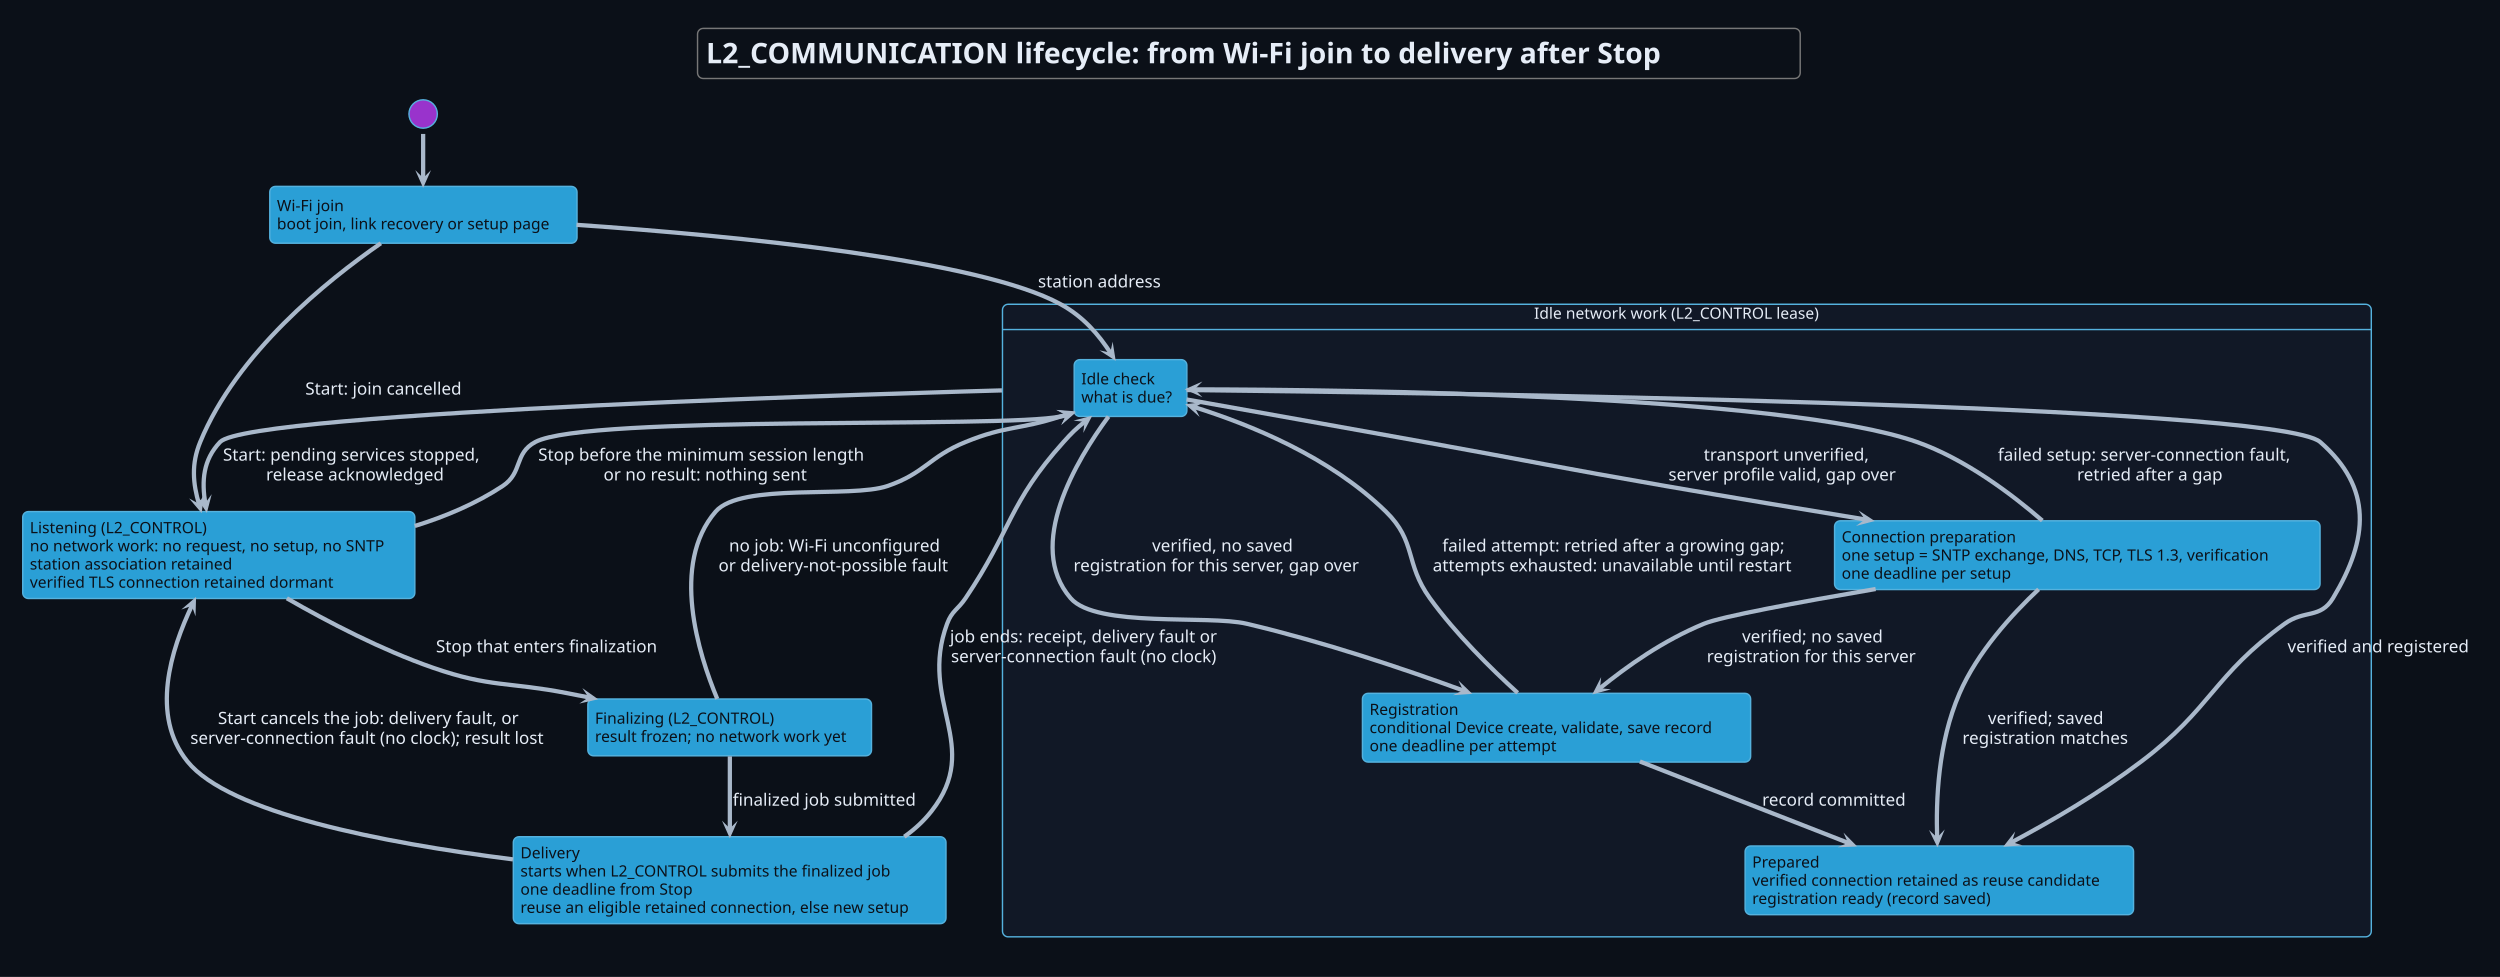
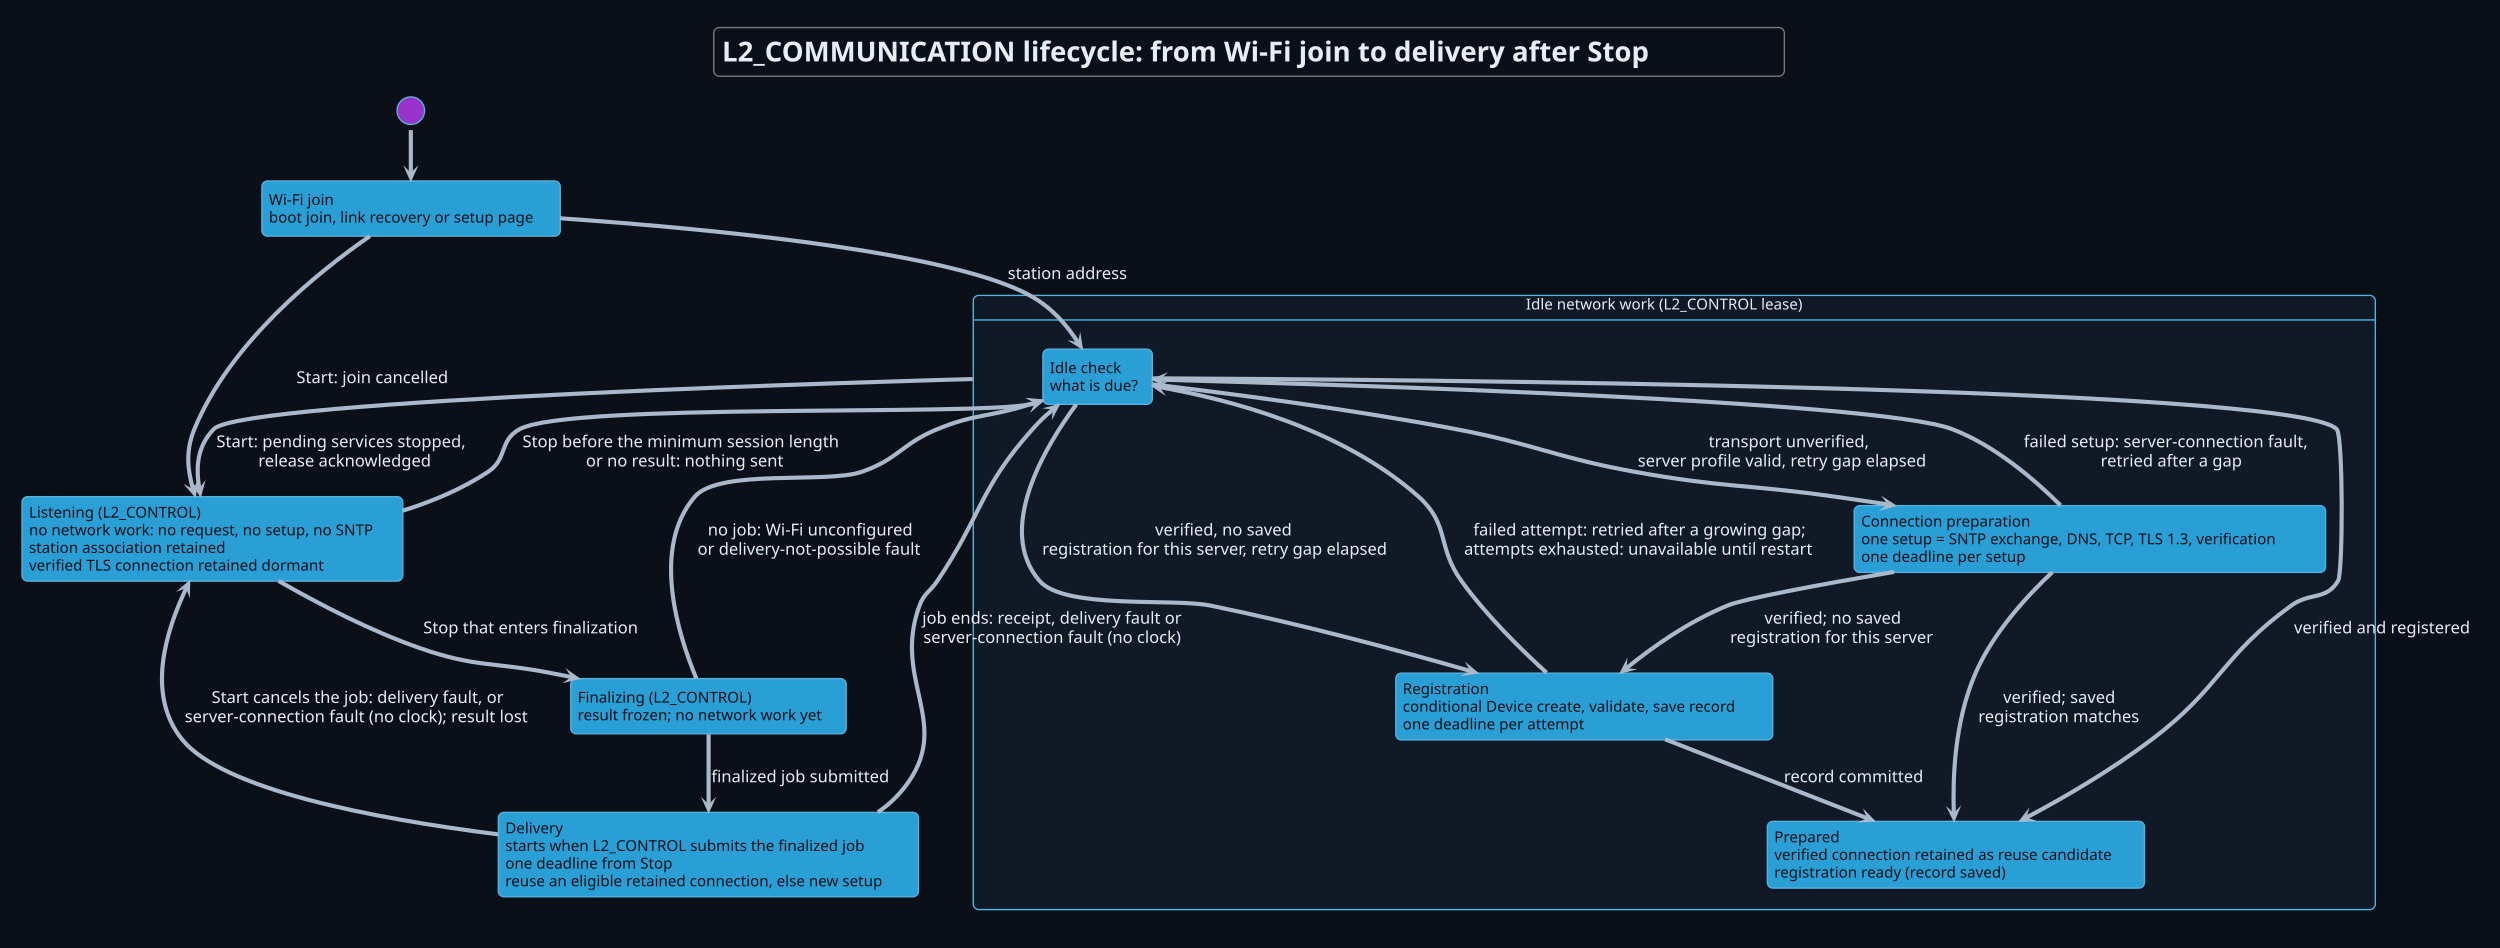
- <svg xmlns="http://www.w3.org/2000/svg" version="1.1" data-diagram-type="STATE" style="width:1834px;height:716px;background:#0B1018;" width="1834.375px" height="716.667px" viewBox="0 0 1834 716" zoomAndPan="magnify" preserveAspectRatio="none" contentStyleType="text/css">
+ <svg xmlns="http://www.w3.org/2000/svg" version="1.1" data-diagram-type="STATE" style="width:1889px;height:716px;background:#0B1018;" width="1889.583px" height="716.667px" viewBox="0 0 1889 716" zoomAndPan="magnify" preserveAspectRatio="none" contentStyleType="text/css">
  <defs />
  <g font-family="sans-serif" lengthAdjust="spacing">
-     <rect x="0" y="0" width="1834.375" height="716.667" fill="#0B1018" style="stroke:none;" />
+     <rect x="0" y="0" width="1889.583" height="716.667" fill="#0B1018" style="stroke:none;" />
    <g class="title" data-source-line="11">
-       <rect x="511.717" y="20.833" width="808.917" height="36.751" fill="none" style="stroke:#777;stroke-width:1.042;" rx="4.167" ry="4.167" />
-       <text x="517.967" y="46.421" fill="#E6EDF7" font-size="20.833" textLength="796.417" font-weight="700">L2_COMMUNICATION lifecycle: from Wi-Fi join to delivery after Stop</text>
+       <rect x="539.321" y="20.833" width="808.917" height="36.751" fill="none" style="stroke:#777;stroke-width:1.042;" rx="4.167" ry="4.167" />
+       <text x="545.571" y="46.421" fill="#E6EDF7" font-size="20.833" textLength="796.417" font-weight="700">L2_COMMUNICATION lifecycle: from Wi-Fi join to delivery after Stop</text>
    </g>
    <g class="cluster" data-qualified-name="Idle" id="ent0002" data-source-line="14">
-       <path d="M739.583,223.21 L1735.417,223.21 A4.167,4.167 0 0 1 1739.583,227.376 L1739.583,241.756 L735.417,241.756 L735.417,227.376 A4.167,4.167 0 0 1 739.583,223.21" fill="#111826" />
-       <path d="M735.417,241.756 L1739.583,241.756 L1739.583,683.105 A4.167,4.167 0 0 1 1735.417,687.272 L739.583,687.272 A4.167,4.167 0 0 1 735.417,683.105 L735.417,241.756" fill="#111826" />
-       <rect x="735.417" y="223.21" width="1004.167" height="464.063" fill="none" style="stroke:#55B2DE;stroke-width:1.042;" rx="4.167" ry="4.167" />
-       <line x1="735.417" y1="241.756" x2="1739.583" y2="241.756" style="stroke:#55B2DE;stroke-width:1.042;" />
-       <text x="1125.356" y="233.846" fill="#E6EDF7" font-size="11.458" textLength="224.288">Idle network work (L2_CONTROL lease)</text>
+       <path d="M739.583,223.21 L1790.625,223.21 A4.167,4.167 0 0 1 1794.792,227.376 L1794.792,241.756 L735.417,241.756 L735.417,227.376 A4.167,4.167 0 0 1 739.583,223.21" fill="#111826" />
+       <path d="M735.417,241.756 L1794.792,241.756 L1794.792,683.105 A4.167,4.167 0 0 1 1790.625,687.272 L739.583,687.272 A4.167,4.167 0 0 1 735.417,683.105 L735.417,241.756" fill="#111826" />
+       <rect x="735.417" y="223.21" width="1059.375" height="464.063" fill="none" style="stroke:#55B2DE;stroke-width:1.042;" rx="4.167" ry="4.167" />
+       <line x1="735.417" y1="241.756" x2="1794.792" y2="241.756" style="stroke:#55B2DE;stroke-width:1.042;" />
+       <text x="1152.96" y="233.846" fill="#E6EDF7" font-size="11.458" textLength="224.288">Idle network work (L2_CONTROL lease)</text>
    </g>
    <rect x="197.917" y="136.751" width="225.384" height="41.667" fill="#2A9FD6" style="stroke:#55B2DE;stroke-width:1.042;" rx="4.167" ry="4.167" />
    <text x="203.125" y="154.882" fill="#0B1018" font-size="11.458" textLength="52.704">Wi-Fi join</text>
    <text x="203.125" y="168.221" fill="#0B1018" font-size="11.458" textLength="214.967">boot join, link recovery or setup page</text>
    <rect x="16.667" y="375.293" width="287.66" height="63.77" fill="#2A9FD6" style="stroke:#55B2DE;stroke-width:1.042;" rx="4.167" ry="4.167" />
    <text x="21.875" y="391.137" fill="#0B1018" font-size="11.458" textLength="140.001">Listening (L2_CONTROL)</text>
    <text x="21.875" y="404.475" fill="#0B1018" font-size="11.458" textLength="277.244">no network work: no request, no setup, no SNTP</text>
    <text x="21.875" y="417.814" fill="#0B1018" font-size="11.458" textLength="159.186">station association retained</text>
    <text x="21.875" y="431.152" fill="#0B1018" font-size="11.458" textLength="238.6">verified TLS connection retained dormant</text>
    <rect x="431.25" y="512.793" width="208.095" height="41.667" fill="#2A9FD6" style="stroke:#55B2DE;stroke-width:1.042;" rx="4.167" ry="4.167" />
    <text x="436.458" y="530.924" fill="#0B1018" font-size="11.458" textLength="142.099">Finalizing (L2_CONTROL)</text>
    <text x="436.458" y="544.262" fill="#0B1018" font-size="11.458" textLength="197.679">result frozen; no network work yet</text>
    <rect x="376.563" y="613.835" width="317.419" height="63.77" fill="#2A9FD6" style="stroke:#55B2DE;stroke-width:1.042;" rx="4.167" ry="4.167" />
    <text x="381.771" y="629.679" fill="#0B1018" font-size="11.458" textLength="47.562">Delivery</text>
    <text x="381.771" y="643.017" fill="#0B1018" font-size="11.458" textLength="290.604">starts when L2_CONTROL submits the finalized job</text>
    <text x="381.771" y="656.355" fill="#0B1018" font-size="11.458" textLength="134.512">one deadline from Stop</text>
    <text x="381.771" y="669.694" fill="#0B1018" font-size="11.458" textLength="307.003">reuse an eligible retained connection, else new setup</text>
    <g class="start_entity" data-qualified-name=".start." id="ent0010" data-source-line="23">
      <ellipse cx="310.417" cy="83.626" rx="10.417" ry="10.417" fill="#93C" style="stroke:#55B2DE;stroke-width:1.042;" />
    </g>
    <rect x="788.021" y="263.835" width="82.669" height="41.667" fill="#2A9FD6" style="stroke:#55B2DE;stroke-width:1.042;" rx="4.167" ry="4.167" />
    <text x="793.229" y="281.966" fill="#0B1018" font-size="11.458" textLength="58.075">Idle check</text>
    <text x="793.229" y="295.304" fill="#0B1018" font-size="11.458" textLength="72.252">what is due?</text>
-     <rect x="1345.833" y="382.064" width="356.158" height="50.431" fill="#2A9FD6" style="stroke:#55B2DE;stroke-width:1.042;" rx="4.167" ry="4.167" />
-     <text x="1351.042" y="397.908" fill="#0B1018" font-size="11.458" textLength="135.486">Connection preparation</text>
-     <text x="1351.042" y="411.246" fill="#0B1018" font-size="11.458" textLength="345.742">one setup = SNTP exchange, DNS, TCP, TLS 1.3, verification</text>
-     <text x="1351.042" y="424.584" fill="#0B1018" font-size="11.458" textLength="132.627">one deadline per setup</text>
-     <rect x="999.479" y="508.626" width="284.79" height="50.431" fill="#2A9FD6" style="stroke:#55B2DE;stroke-width:1.042;" rx="4.167" ry="4.167" />
-     <text x="1004.688" y="524.471" fill="#0B1018" font-size="11.458" textLength="69.612">Registration</text>
-     <text x="1004.688" y="537.809" fill="#0B1018" font-size="11.458" textLength="274.373">conditional Device create, validate, save record</text>
-     <text x="1004.688" y="551.147" fill="#0B1018" font-size="11.458" textLength="146.564">one deadline per attempt</text>
-     <rect x="1280.208" y="620.605" width="284.98" height="50.431" fill="#2A9FD6" style="stroke:#55B2DE;stroke-width:1.042;" rx="4.167" ry="4.167" />
-     <text x="1285.417" y="636.45" fill="#0B1018" font-size="11.458" textLength="51.999">Prepared</text>
-     <text x="1285.417" y="649.788" fill="#0B1018" font-size="11.458" textLength="274.564">verified connection retained as reuse candidate</text>
-     <text x="1285.417" y="663.126" fill="#0B1018" font-size="11.458" textLength="190.215">registration ready (record saved)</text>
+     <rect x="1401.042" y="382.064" width="356.158" height="50.431" fill="#2A9FD6" style="stroke:#55B2DE;stroke-width:1.042;" rx="4.167" ry="4.167" />
+     <text x="1406.25" y="397.908" fill="#0B1018" font-size="11.458" textLength="135.486">Connection preparation</text>
+     <text x="1406.25" y="411.246" fill="#0B1018" font-size="11.458" textLength="345.742">one setup = SNTP exchange, DNS, TCP, TLS 1.3, verification</text>
+     <text x="1406.25" y="424.584" fill="#0B1018" font-size="11.458" textLength="132.627">one deadline per setup</text>
+     <rect x="1054.688" y="508.626" width="284.79" height="50.431" fill="#2A9FD6" style="stroke:#55B2DE;stroke-width:1.042;" rx="4.167" ry="4.167" />
+     <text x="1059.896" y="524.471" fill="#0B1018" font-size="11.458" textLength="69.612">Registration</text>
+     <text x="1059.896" y="537.809" fill="#0B1018" font-size="11.458" textLength="274.373">conditional Device create, validate, save record</text>
+     <text x="1059.896" y="551.147" fill="#0B1018" font-size="11.458" textLength="146.564">one deadline per attempt</text>
+     <rect x="1335.417" y="620.605" width="284.98" height="50.431" fill="#2A9FD6" style="stroke:#55B2DE;stroke-width:1.042;" rx="4.167" ry="4.167" />
+     <text x="1340.625" y="636.45" fill="#0B1018" font-size="11.458" textLength="51.999">Prepared</text>
+     <text x="1340.625" y="649.788" fill="#0B1018" font-size="11.458" textLength="274.564">verified connection retained as reuse candidate</text>
+     <text x="1340.625" y="663.126" fill="#0B1018" font-size="11.458" textLength="190.215">registration ready (record saved)</text>
    <g class="link" data-entity-1="ent0010" data-entity-2="ent0001" id="lnk11" data-link-type="dependency">
      <polygon points="310.417,136.526,314.583,127.151,310.417,131.318,306.25,127.151,310.417,136.526" fill="#A9B8CA" style="stroke:#A9B8CA;stroke-width:1.042;stroke-linejoin:miter;stroke-miterlimit:10;" />
      <path d="M310.417,98.276 C310.417,108.652 310.417,118.922 310.417,131.318" style="stroke:#A9B8CA;stroke-width:3.125;" fill="none" />
    </g>
    <g class="link" data-entity-1="ent0001" data-entity-2="ent0003" id="lnk12" data-link-type="dependency">
      <polygon points="817.788,263.657,816.164,253.527,814.946,259.293,809.181,258.075,817.788,263.657" fill="#A9B8CA" style="stroke:#A9B8CA;stroke-width:1.042;stroke-linejoin:miter;stroke-miterlimit:10;" />
      <path d="M422.972,164.924 C541.445,173.167 718.84,190.57 778.125,223.21 C795.085,232.547 806.005,245.562 814.946,259.293" style="stroke:#A9B8CA;stroke-width:3.125;" fill="none" />
      <text x="761.458" y="210.854" fill="#E6EDF7" font-size="12.5" textLength="96.375">station address</text>
    </g>
    <g class="link" data-entity-1="ent0003" data-entity-2="ent0004" id="lnk13" data-link-type="dependency">
-       <polygon points="1374.058,382.017,1365.476,376.395,1368.918,381.178,1364.134,384.62,1374.058,382.017" fill="#A9B8CA" style="stroke:#A9B8CA;stroke-width:1.042;stroke-linejoin:miter;stroke-miterlimit:10;" />
-       <path d="M870.511,293.055 C913.922,300.779 984.166,313.305 1044.792,324.251 C1123.52,338.466 1143.045,342.901 1221.875,356.543 C1271.36,365.107 1320.335,373.252 1368.918,381.178" style="stroke:#A9B8CA;stroke-width:3.125;" fill="none" />
-       <text x="1249.852" y="337.937" fill="#E6EDF7" font-size="12.5" textLength="128.748">transport unverified,</text>
-       <text x="1223.958" y="352.488" fill="#E6EDF7" font-size="12.5" textLength="180.536">server profile valid, gap over</text>
+       <polygon points="1432.207,382.049,1423.568,376.515,1427.058,381.263,1422.31,384.753,1432.207,382.049" fill="#A9B8CA" style="stroke:#A9B8CA;stroke-width:1.042;stroke-linejoin:miter;stroke-miterlimit:10;" />
+       <path d="M870.659,290.401 C923.974,296.707 1019.28,308.918 1100,324.251 C1160.786,335.798 1174.53,345.539 1235.417,356.543 C1301.983,368.573 1319.483,365.799 1386.458,375.293 C1401.301,377.397 1411.622,378.906 1427.058,381.263" style="stroke:#A9B8CA;stroke-width:3.125;" fill="none" />
+       <text x="1291.025" y="337.937" fill="#E6EDF7" font-size="12.5" textLength="128.748">transport unverified,</text>
+       <text x="1237.5" y="352.488" fill="#E6EDF7" font-size="12.5" textLength="235.797">server profile valid, retry gap elapsed</text>
    </g>
    <g class="link" data-entity-1="ent0003" data-entity-2="ent0005" id="lnk14" data-link-type="dependency">
-       <polygon points="1078.893,508.56,1071.513,501.434,1074,506.776,1068.658,509.263,1078.893,508.56" fill="#A9B8CA" style="stroke:#A9B8CA;stroke-width:1.042;stroke-linejoin:miter;stroke-miterlimit:10;" />
-       <path d="M813.214,305.586 C789.699,337.413 751.948,400.156 785.417,438.835 C804.396,460.768 886.353,450.928 914.583,457.585 C971.158,470.925 1028.875,490.321 1074,506.776" style="stroke:#A9B8CA;stroke-width:3.125;" fill="none" />
-       <text x="845.16" y="404.604" fill="#E6EDF7" font-size="12.5" textLength="111.884">verified, no saved</text>
-       <text x="787.5" y="419.155" fill="#E6EDF7" font-size="12.5" textLength="227.203">registration for this server, gap over</text>
+       <polygon points="1116.543,508.59,1108.681,501.999,1111.537,507.153,1106.382,510.009,1116.543,508.59" fill="#A9B8CA" style="stroke:#A9B8CA;stroke-width:1.042;stroke-linejoin:miter;stroke-miterlimit:10;" />
+       <path d="M813.214,305.586 C789.699,337.413 751.948,400.156 785.417,438.835 C804.396,460.768 886.168,451.768 914.583,457.585 C983.389,471.67 1055.364,491.03 1111.537,507.153" style="stroke:#A9B8CA;stroke-width:3.125;" fill="none" />
+       <text x="872.791" y="404.604" fill="#E6EDF7" font-size="12.5" textLength="111.884">verified, no saved</text>
+       <text x="787.5" y="419.155" fill="#E6EDF7" font-size="12.5" textLength="282.465">registration for this server, retry gap elapsed</text>
    </g>
    <g class="link" data-entity-1="ent0003" data-entity-2="ent0006" id="lnk15" data-link-type="dependency">
-       <polygon points="1470.696,620.574,1480.93,619.849,1475.294,618.128,1477.015,612.492,1470.696,620.574" fill="#A9B8CA" style="stroke:#A9B8CA;stroke-width:1.042;stroke-linejoin:miter;stroke-miterlimit:10;" />
-       <path d="M870.443,286.115 C1039.344,287.952 1670.396,296.647 1702.083,324.251 C1740.611,357.814 1737.814,395.06 1711.458,438.835 C1702.272,454.093 1690.474,447.149 1676.042,457.585 C1623.506,495.572 1622.61,519.61 1570.833,558.626 C1539.287,582.398 1505.192,602.218 1475.294,618.128" style="stroke:#A9B8CA;stroke-width:3.125;" fill="none" />
-       <text x="1678.125" y="478.562" fill="#E6EDF7" font-size="12.5" textLength="142.767">verified and registered</text>
+       <polygon points="1525.904,620.574,1536.138,619.849,1530.502,618.128,1532.223,612.492,1525.904,620.574" fill="#A9B8CA" style="stroke:#A9B8CA;stroke-width:1.042;stroke-linejoin:miter;stroke-miterlimit:10;" />
+       <path d="M870.553,285.852 C1047.624,286.658 1733.904,291.866 1765.625,324.251 C1770.567,329.297 1770.372,432.68 1766.667,438.835 C1757.48,454.093 1745.683,447.149 1731.25,457.585 C1678.714,495.572 1677.819,519.61 1626.042,558.626 C1594.495,582.398 1560.401,602.218 1530.502,618.128" style="stroke:#A9B8CA;stroke-width:3.125;" fill="none" />
+       <text x="1733.333" y="478.562" fill="#E6EDF7" font-size="12.5" textLength="142.767">verified and registered</text>
    </g>
    <g class="link" data-entity-1="ent0004" data-entity-2="ent0003" id="lnk16" data-link-type="dependency">
-       <polygon points="870.365,285.622,879.733,289.806,875.573,285.632,879.747,281.472,870.365,285.622" fill="#A9B8CA" style="stroke:#A9B8CA;stroke-width:1.042;stroke-linejoin:miter;stroke-miterlimit:10;" />
-       <path d="M1498.246,381.92 C1475.833,362.543 1441.475,336.59 1406.25,324.251 C1307.22,289.563 990.459,285.835 875.573,285.632" style="stroke:#A9B8CA;stroke-width:3.125;" fill="none" />
-       <text x="1465.625" y="337.937" fill="#E6EDF7" font-size="12.5" textLength="231.006">failed setup: server-connection fault,</text>
-       <text x="1523.694" y="352.488" fill="#E6EDF7" font-size="12.5" textLength="114.868">retried after a gap</text>
+       <polygon points="870.607,286.748,879.868,291.162,875.814,286.886,880.09,282.831,870.607,286.748" fill="#A9B8CA" style="stroke:#A9B8CA;stroke-width:1.042;stroke-linejoin:miter;stroke-miterlimit:10;" />
+       <path d="M1556.964,381.865 C1537.465,362.454 1507.244,336.483 1475,324.251 C1418.748,302.913 1009.501,290.434 875.814,286.886" style="stroke:#A9B8CA;stroke-width:3.125;" fill="none" />
+       <text x="1529.167" y="337.937" fill="#E6EDF7" font-size="12.5" textLength="231.006">failed setup: server-connection fault,</text>
+       <text x="1587.236" y="352.488" fill="#E6EDF7" font-size="12.5" textLength="114.868">retried after a gap</text>
    </g>
    <g class="link" data-entity-1="ent0004" data-entity-2="ent0005" id="lnk17" data-link-type="dependency">
-       <polygon points="1169.124,508.597,1179.03,505.927,1173.169,505.316,1173.78,499.455,1169.124,508.597" fill="#A9B8CA" style="stroke:#A9B8CA;stroke-width:1.042;stroke-linejoin:miter;stroke-miterlimit:10;" />
-       <path d="M1375.964,432.094 C1318.204,441.979 1262.701,452.332 1250,457.585 C1219.982,469.998 1193.979,488.435 1173.169,505.316" style="stroke:#A9B8CA;stroke-width:3.125;" fill="none" />
-       <text x="1277.962" y="471.271" fill="#E6EDF7" font-size="12.5" textLength="112.122">verified; no saved</text>
-       <text x="1252.083" y="485.822" fill="#E6EDF7" font-size="12.5" textLength="163.879">registration for this server</text>
+       <polygon points="1224.333,508.597,1234.238,505.927,1228.377,505.316,1228.988,499.455,1224.333,508.597" fill="#A9B8CA" style="stroke:#A9B8CA;stroke-width:1.042;stroke-linejoin:miter;stroke-miterlimit:10;" />
+       <path d="M1431.173,432.094 C1373.412,441.979 1317.91,452.332 1305.208,457.585 C1275.191,469.998 1249.187,488.435 1228.377,505.316" style="stroke:#A9B8CA;stroke-width:3.125;" fill="none" />
+       <text x="1333.171" y="471.271" fill="#E6EDF7" font-size="12.5" textLength="112.122">verified; no saved</text>
+       <text x="1307.292" y="485.822" fill="#E6EDF7" font-size="12.5" textLength="163.879">registration for this server</text>
    </g>
    <g class="link" data-entity-1="ent0004" data-entity-2="ent0006" id="lnk18" data-link-type="dependency">
-       <polygon points="1421.285,620.39,1425.129,610.879,1421.107,615.185,1416.801,611.163,1421.285,620.39" fill="#A9B8CA" style="stroke:#A9B8CA;stroke-width:1.042;stroke-linejoin:miter;stroke-miterlimit:10;" />
-       <path d="M1495.519,432.308 C1475.668,450.983 1450.487,478.631 1437.5,508.626 C1421.656,545.22 1420.149,587.122 1421.107,615.185" style="stroke:#A9B8CA;stroke-width:3.125;" fill="none" />
-       <text x="1458.346" y="531.167" fill="#E6EDF7" font-size="12.5" textLength="92.578">verified; saved</text>
-       <text x="1439.583" y="545.717" fill="#E6EDF7" font-size="12.5" textLength="130.103">registration matches</text>
+       <polygon points="1476.493,620.39,1480.338,610.879,1476.316,615.185,1472.009,611.163,1476.493,620.39" fill="#A9B8CA" style="stroke:#A9B8CA;stroke-width:1.042;stroke-linejoin:miter;stroke-miterlimit:10;" />
+       <path d="M1550.728,432.308 C1530.876,450.983 1505.696,478.631 1492.708,508.626 C1476.865,545.22 1475.358,587.122 1476.316,615.185" style="stroke:#A9B8CA;stroke-width:3.125;" fill="none" />
+       <text x="1513.554" y="531.167" fill="#E6EDF7" font-size="12.5" textLength="92.578">verified; saved</text>
+       <text x="1494.792" y="545.717" fill="#E6EDF7" font-size="12.5" textLength="130.103">registration matches</text>
    </g>
    <g class="link" data-entity-1="ent0005" data-entity-2="ent0006" id="lnk19" data-link-type="dependency">
-       <polygon points="1361.188,620.444,1353.973,613.151,1356.337,618.548,1350.94,620.913,1361.188,620.444" fill="#A9B8CA" style="stroke:#A9B8CA;stroke-width:1.042;stroke-linejoin:miter;stroke-miterlimit:10;" />
-       <path d="M1203.041,558.649 C1249.913,576.964 1309.377,600.199 1356.337,618.548" style="stroke:#A9B8CA;stroke-width:3.125;" fill="none" />
-       <text x="1292.708" y="591.062" fill="#E6EDF7" font-size="12.5" textLength="112.17">record committed</text>
+       <polygon points="1416.397,620.444,1409.181,613.151,1411.546,618.548,1406.148,620.913,1416.397,620.444" fill="#A9B8CA" style="stroke:#A9B8CA;stroke-width:1.042;stroke-linejoin:miter;stroke-miterlimit:10;" />
+       <path d="M1258.249,558.649 C1305.122,576.964 1364.585,600.199 1411.546,618.548" style="stroke:#A9B8CA;stroke-width:3.125;" fill="none" />
+       <text x="1347.917" y="591.062" fill="#E6EDF7" font-size="12.5" textLength="112.17">record committed</text>
    </g>
    <g class="link" data-entity-1="ent0005" data-entity-2="ent0003" id="lnk20" data-link-type="dependency">
-       <polygon points="870.677,296.925,878.374,303.708,875.646,298.485,880.869,295.757,870.677,296.925" fill="#A9B8CA" style="stroke:#A9B8CA;stroke-width:1.042;stroke-linejoin:miter;stroke-miterlimit:10;" />
-       <path d="M1113.361,508.29 C1093.677,490.425 1067.709,464.823 1048.958,438.835 C1030.424,413.145 1039.339,397.417 1016.667,375.293 C975.225,334.853 917.016,311.468 875.646,298.485" style="stroke:#A9B8CA;stroke-width:3.125;" fill="none" />
-       <text x="1058.058" y="404.604" fill="#E6EDF7" font-size="12.5" textLength="270.282">failed attempt: retried after a growing gap;</text>
-       <text x="1051.042" y="419.155" fill="#E6EDF7" font-size="12.5" textLength="284.314">attempts exhausted: unavailable until restart</text>
+       <polygon points="870.4,291.485,878.907,297.22,875.529,292.392,880.357,289.014,870.4,291.485" fill="#A9B8CA" style="stroke:#A9B8CA;stroke-width:1.042;stroke-linejoin:miter;stroke-miterlimit:10;" />
+       <path d="M1168.57,508.29 C1148.886,490.425 1122.917,464.823 1104.167,438.835 C1085.632,413.145 1095.542,396.35 1071.875,375.293 C1013.654,323.494 927.997,301.665 875.529,292.392" style="stroke:#A9B8CA;stroke-width:3.125;" fill="none" />
+       <text x="1113.266" y="404.604" fill="#E6EDF7" font-size="12.5" textLength="270.282">failed attempt: retried after a growing gap;</text>
+       <text x="1106.25" y="419.155" fill="#E6EDF7" font-size="12.5" textLength="284.314">attempts exhausted: unavailable until restart</text>
    </g>
    <g class="link" data-entity-1="ent0002" data-entity-2="ent0007" id="lnk21" data-link-type="dependency">
      <polygon points="151.551,375.019,154.114,365.085,150.692,369.882,145.895,366.46,151.551,375.019" fill="#A9B8CA" style="stroke:#A9B8CA;stroke-width:1.042;stroke-linejoin:miter;stroke-miterlimit:10;" />
      <path d="M735.003,286.391 C734.54,286.404 734.071,286.417 733.596,286.431 C726.007,286.643 716.975,286.902 706.721,287.206 C686.214,287.815 660.818,288.605 632.296,289.569 C575.25,291.498 505.694,294.126 437.716,297.395 C301.759,303.933 172.11,313.036 161.458,324.251 C148.943,337.428 147.824,352.734 150.692,369.882" style="stroke:#A9B8CA;stroke-width:3.125;" fill="none" />
      <text x="163.542" y="337.937" fill="#E6EDF7" font-size="12.5" textLength="203.296">Start: pending services stopped,</text>
      <text x="195.164" y="352.488" fill="#E6EDF7" font-size="12.5" textLength="140.051">release acknowledged</text>
    </g>
    <g class="link" data-entity-1="ent0001" data-entity-2="ent0007" id="lnk22" data-link-type="dependency">
      <polygon points="147.575,375.224,148.911,365.052,146.098,370.229,140.92,367.416,147.575,375.224" fill="#A9B8CA" style="stroke:#A9B8CA;stroke-width:1.042;stroke-linejoin:miter;stroke-miterlimit:10;" />
      <path d="M279.387,178.463 C239.913,205.761 173.654,259.019 146.875,324.251 C140.263,340.358 141.449,354.513 146.098,370.229" style="stroke:#A9B8CA;stroke-width:3.125;" fill="none" />
      <text x="223.958" y="289.5" fill="#E6EDF7" font-size="12.5" textLength="124.799">Start: join cancelled</text>
    </g>
    <g class="link" data-entity-1="ent0003" data-entity-2="ent0007" id="lnk24" data-link-type="dependency">
      <polygon points="788.001,302.948,777.825,301.649,783.012,304.443,780.218,309.631,788.001,302.948" fill="#A9B8CA" style="stroke:#A9B8CA;stroke-width:1.042;stroke-linejoin:miter;stroke-miterlimit:10;" />
      <path d="M783.012,304.443 C779.708,305.434 781.379,304.81 778.125,305.501 C736.186,314.408 430.527,304.053 392.708,324.251 C376.945,332.67 383.67,346.707 368.75,356.543 C349.351,369.331 327.007,378.824 304.312,385.869" style="stroke:#A9B8CA;stroke-width:3.125;" fill="none" />
      <text x="394.792" y="337.937" fill="#E6EDF7" font-size="12.5" textLength="254.736">Stop before the minimum session length</text>
      <text x="442.735" y="352.488" fill="#E6EDF7" font-size="12.5" textLength="158.85">or no result: nothing sent</text>
    </g>
    <g class="link" data-entity-1="ent0007" data-entity-2="ent0008" id="lnk25" data-link-type="dependency">
      <polygon points="437.583,512.751,429.199,506.838,432.475,511.736,427.576,515.012,437.583,512.751" fill="#A9B8CA" style="stroke:#A9B8CA;stroke-width:1.042;stroke-linejoin:miter;stroke-miterlimit:10;" />
      <path d="M210.441,438.92 C240.544,456.224 280.191,476.886 317.708,489.876 C360.008,504.523 372.735,500.033 416.667,508.626 C423.478,509.959 425.398,510.331 432.475,511.736" style="stroke:#A9B8CA;stroke-width:3.125;" fill="none" />
      <text x="319.792" y="478.562" fill="#E6EDF7" font-size="12.5" textLength="174.146">Stop that enters finalization</text>
    </g>
    <g class="link" data-entity-1="ent0003" data-entity-2="ent0008" id="lnk27" data-link-type="dependency">
      <polygon points="787.795,302.18,777.564,301.415,782.891,303.935,780.372,309.262,787.795,302.18" fill="#A9B8CA" style="stroke:#A9B8CA;stroke-width:1.042;stroke-linejoin:miter;stroke-miterlimit:10;" />
      <path d="M782.891,303.935 C779.634,305.1 781.287,304.467 778.125,305.501 C747.599,315.488 738.066,312.104 708.333,324.251 C681.275,335.306 678.689,347.059 651.042,356.543 C624.256,365.732 543.492,353.847 525,375.293 C491.67,413.948 512.431,479.762 526.161,512.647" style="stroke:#A9B8CA;stroke-width:3.125;" fill="none" />
      <text x="534.789" y="404.604" fill="#E6EDF7" font-size="12.5" textLength="164.545">no job: Wi-Fi unconfigured</text>
      <text x="527.083" y="419.155" fill="#E6EDF7" font-size="12.5" textLength="179.956">or delivery-not-possible fault</text>
    </g>
    <g class="link" data-entity-1="ent0008" data-entity-2="ent0009" id="lnk28" data-link-type="dependency">
      <polygon points="535.417,613.737,539.583,604.362,535.417,608.529,531.25,604.362,535.417,613.737" fill="#A9B8CA" style="stroke:#A9B8CA;stroke-width:1.042;stroke-linejoin:miter;stroke-miterlimit:10;" />
      <path d="M535.417,554.825 C535.417,571.307 535.417,589.677 535.417,608.529" style="stroke:#A9B8CA;stroke-width:3.125;" fill="none" />
      <text x="537.5" y="591.062" fill="#E6EDF7" font-size="12.5" textLength="143.036">finalized job submitted</text>
    </g>
    <g class="link" data-entity-1="ent0003" data-entity-2="ent0009" id="lnk30" data-link-type="dependency">
      <polygon points="800.277,305.777,790.345,308.347,796.199,309.018,795.529,314.872,800.277,305.777" fill="#A9B8CA" style="stroke:#A9B8CA;stroke-width:1.042;stroke-linejoin:miter;stroke-miterlimit:10;" />
      <path d="M796.199,309.018 C789.213,314.568 786.137,317.654 780.208,324.251 C740.027,368.965 741.922,388.978 708.333,438.835 C702.59,447.36 698.358,447.944 694.792,457.585 C673.516,515.098 721.2,546.85 683.333,595.085 C677.648,602.326 670.864,608.517 663.373,613.809" style="stroke:#A9B8CA;stroke-width:3.125;" fill="none" />
      <text x="696.875" y="471.271" fill="#E6EDF7" font-size="12.5" textLength="212.207">job ends: receipt, delivery fault or</text>
      <text x="697.65" y="485.822" fill="#E6EDF7" font-size="12.5" textLength="210.657">server-connection fault (no clock)</text>
    </g>
    <g class="link" data-entity-1="ent0007" data-entity-2="ent0009" id="lnk32" data-link-type="dependency">
      <polygon points="143.26,439.079,135.467,445.751,141.02,443.781,142.99,449.335,143.26,439.079" fill="#A9B8CA" style="stroke:#A9B8CA;stroke-width:1.042;stroke-linejoin:miter;stroke-miterlimit:10;" />
      <path d="M141.02,443.781 C125.201,476.989 110.191,524.789 137.5,558.626 C167.822,596.197 279.116,618.142 376.318,630.44" style="stroke:#A9B8CA;stroke-width:3.125;" fill="none" />
      <text x="159.841" y="531.167" fill="#E6EDF7" font-size="12.5" textLength="240.472">Start cancels the job: delivery fault, or</text>
      <text x="139.583" y="545.717" fill="#E6EDF7" font-size="12.5" textLength="280.988">server-connection fault (no clock); result lost</text>
    </g>
  </g>
</svg>
